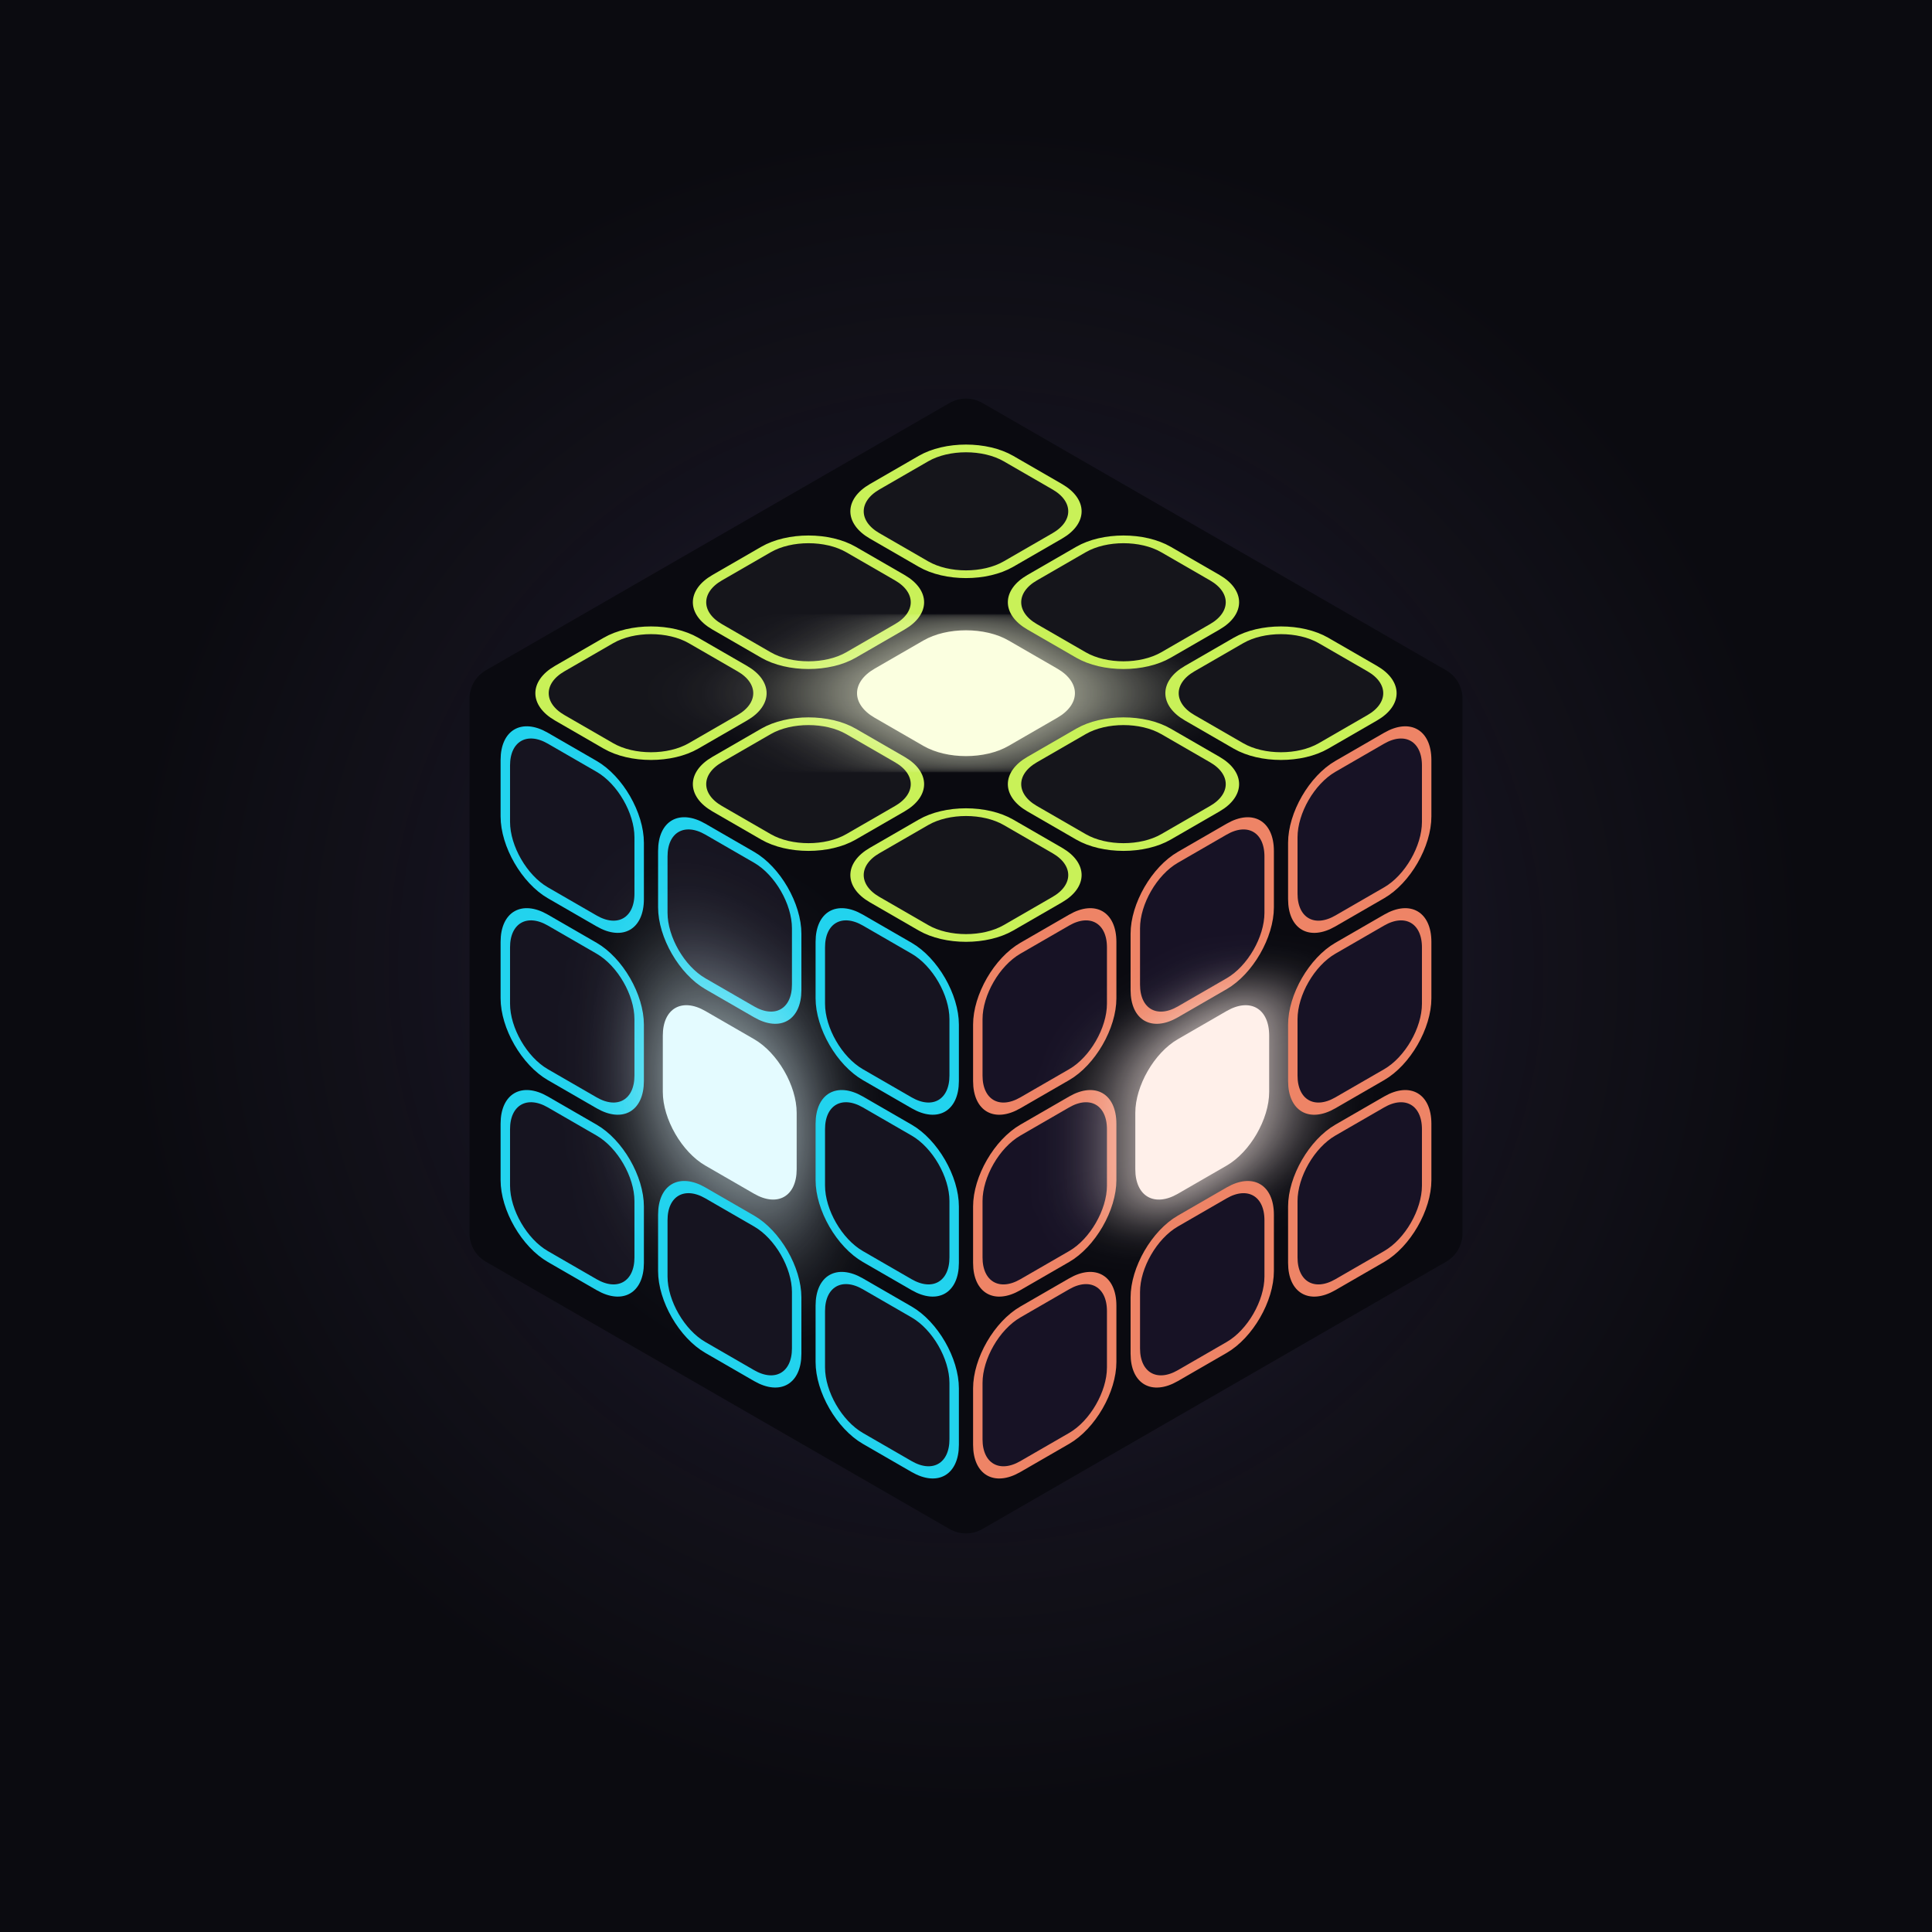
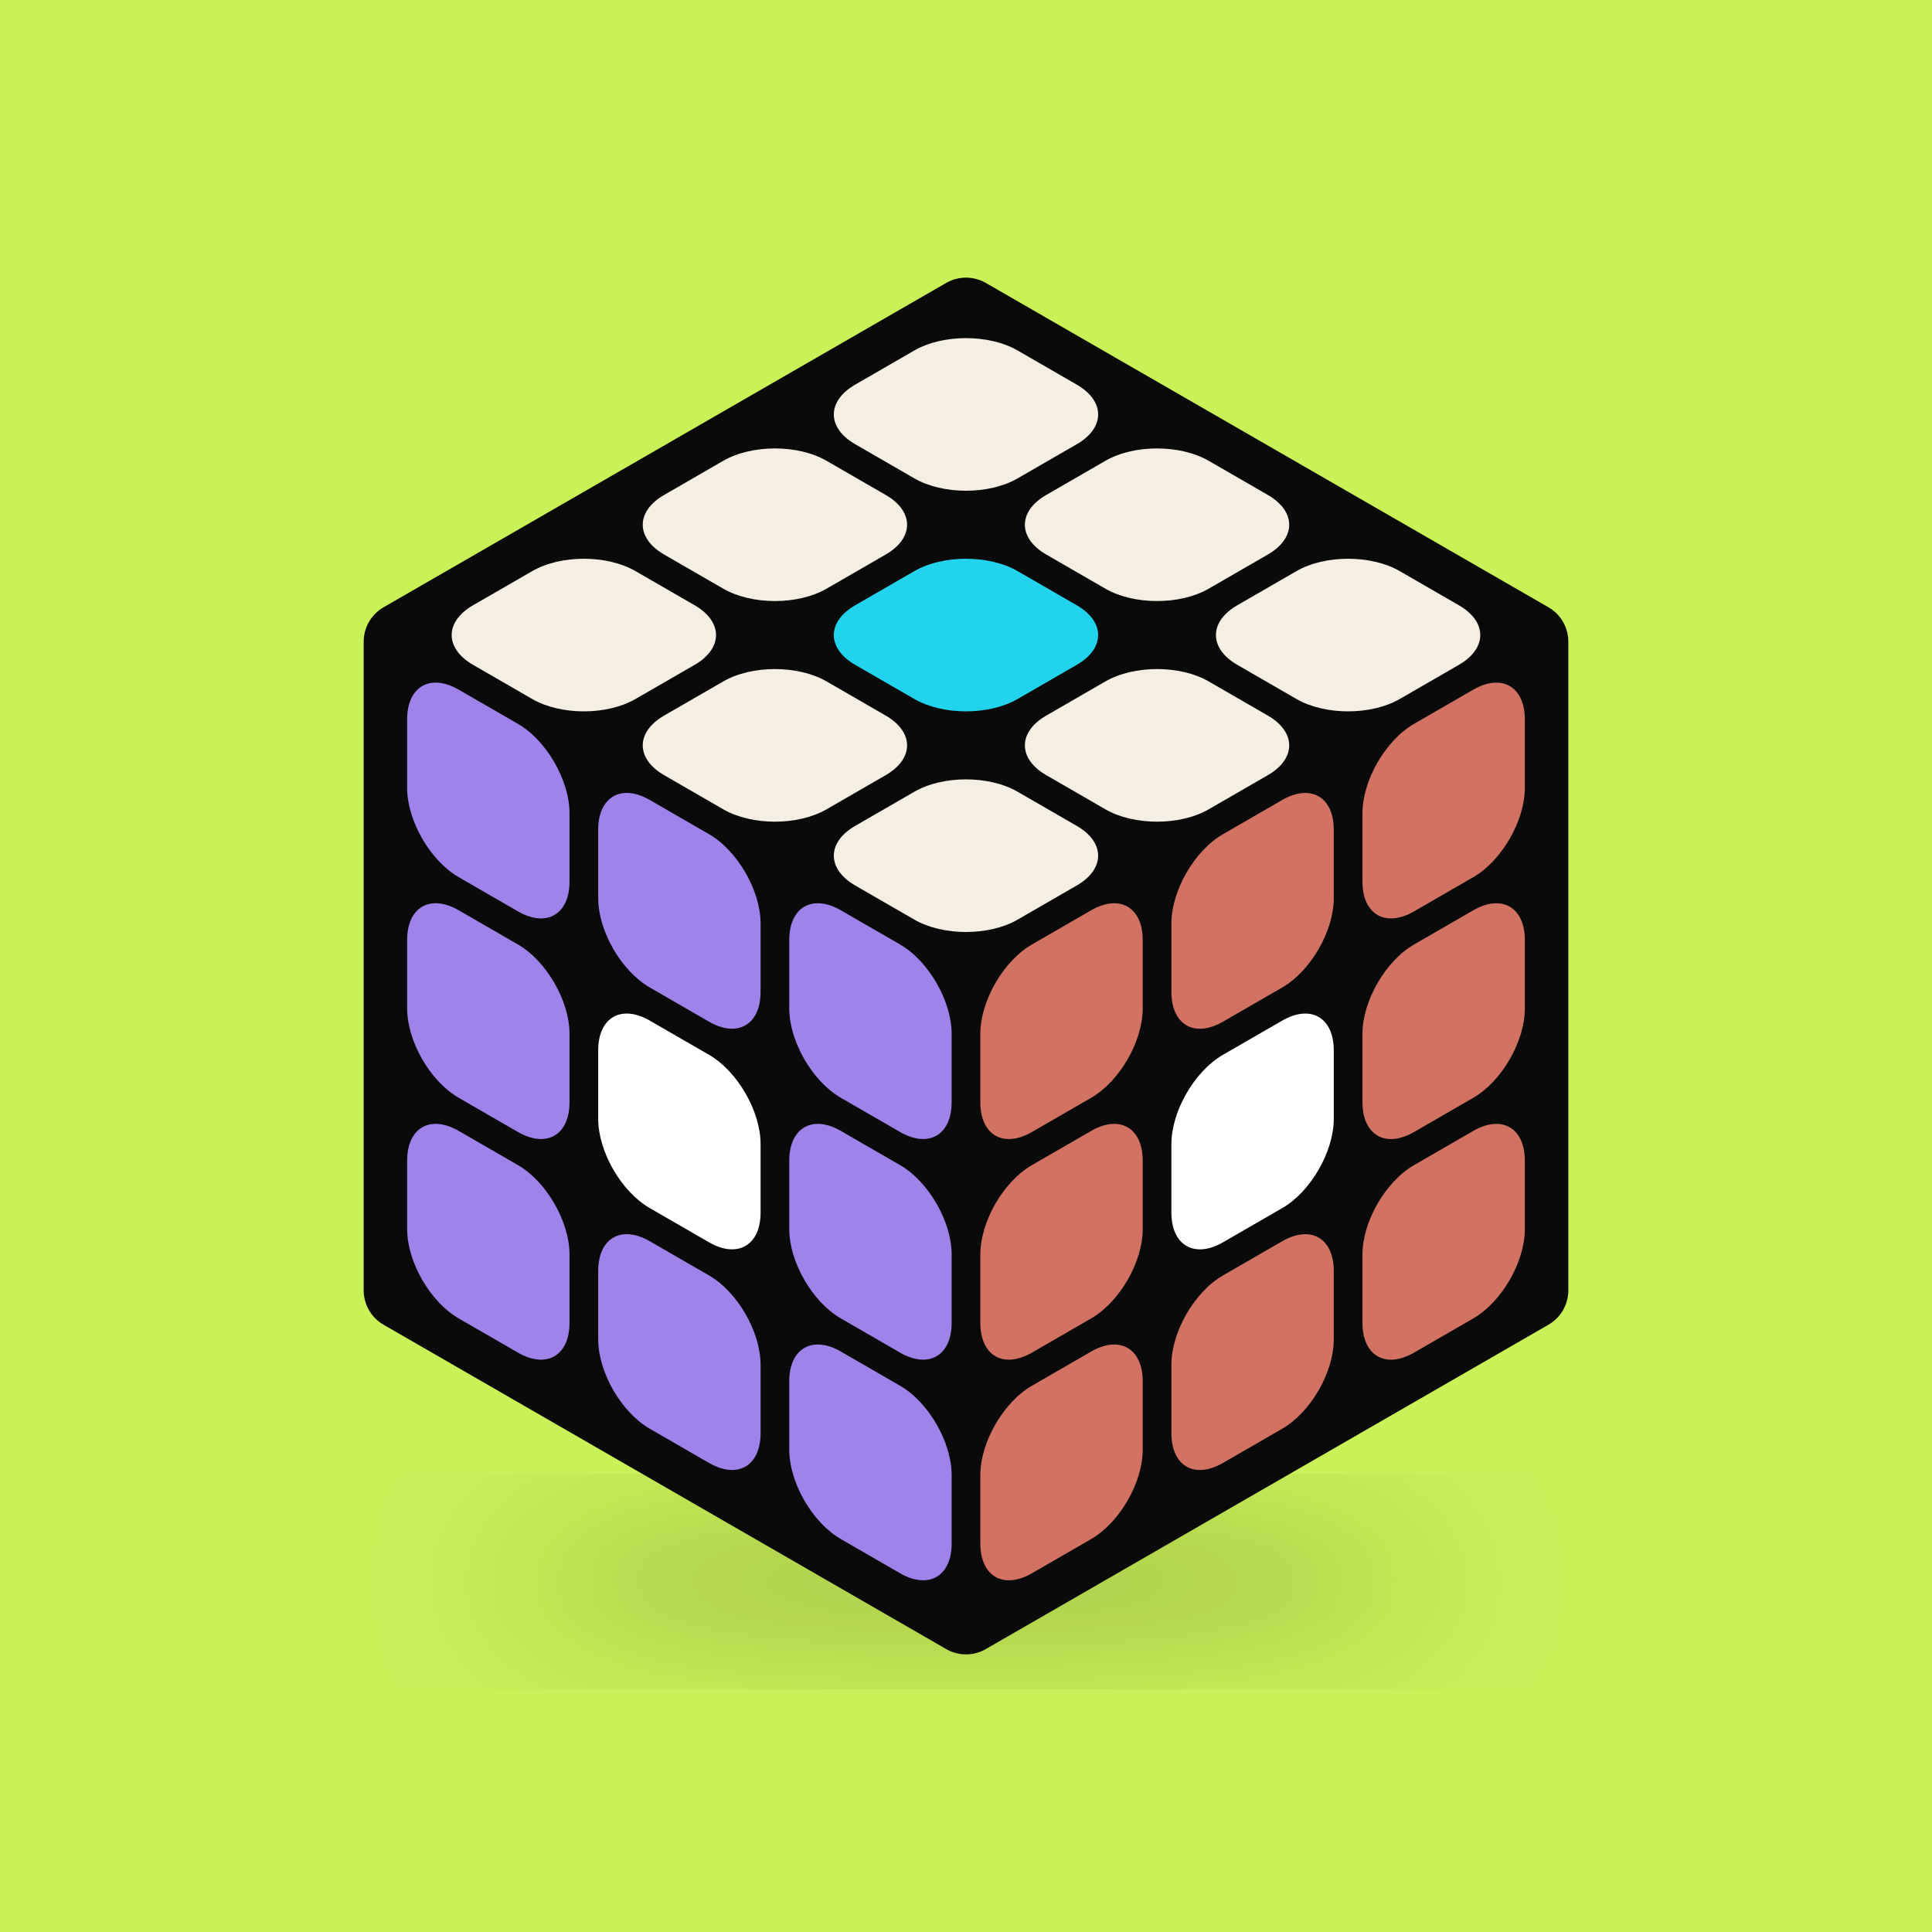
<svg xmlns="http://www.w3.org/2000/svg" viewBox="0 0 1080 1080" width="1080" height="1080">
  <defs>
    <filter id="glow" x="-80%" y="-80%" width="260%" height="260%">
      <feGaussianBlur stdDeviation="8" />
    </filter>
    <filter id="blur40" x="-50%" y="-50%" width="200%" height="200%">
      <feGaussianBlur stdDeviation="45" />
    </filter>
  </defs>
-   <defs>
-     <radialGradient id="rg" cx="50%" cy="50%" r="50%">
-       <stop offset="0" stop-color="#a98bf6" stop-opacity="0.2" />
-       <stop offset=".65" stop-color="#a98bf6" stop-opacity=".05" />
-       <stop offset="1" stop-color="#a98bf6" stop-opacity="0" />
-     </radialGradient>
-   </defs>
-   <rect width="1080" height="1080" fill="#0b0b10" />
-   <circle cx="540" cy="540" r="470" fill="url(#rg)" />
-   <g transform="translate(540,540) scale(3.05)">
-     <path d="M0,-98 L85,-49 L85,49 L0,98 L-85,49 L-85,-49Z" fill="#0a0a10" stroke="#0a0a10" stroke-width="12" stroke-linejoin="round" />
+   <rect width="1080" height="1080" fill="#c9f158" />
+   <ellipse cx="540" cy="884.1" rx="259.0" ry="30" fill="#000" opacity=".25" filter="url(#blur40)" />
+   <g transform="translate(540,540) scale(3.7)">
+     <path d="M0,-98 L85,-49 L85,49 L0,98 L-85,49 L-85,-49Z" fill="#0a0a0a" stroke="#0a0a0a" stroke-width="12" stroke-linejoin="round" />
    <g transform="matrix(0.866,-0.5,0.866,0.5,-86.6,-50)">
-       <rect x="2.5" y="2.5" width="28.33" height="28.33" rx="9" fill="#15151b" stroke="#c9f158" stroke-width="2" />
-       <rect x="2.5" y="35.833" width="28.33" height="28.33" rx="9" fill="#15151b" stroke="#c9f158" stroke-width="2" />
-       <rect x="2.5" y="69.166" width="28.33" height="28.33" rx="9" fill="#15151b" stroke="#c9f158" stroke-width="2" />
-       <rect x="35.833" y="2.5" width="28.33" height="28.33" rx="9" fill="#15151b" stroke="#c9f158" stroke-width="2" />
-       <rect x="32.833" y="32.833" width="34.33" height="34.33" rx="9" fill="#fbffe0" filter="url(#glow)" opacity=".8" />
-       <rect x="35.833" y="35.833" width="28.33" height="28.33" rx="9" fill="#fbffe0" />
-       <rect x="35.833" y="69.166" width="28.33" height="28.33" rx="9" fill="#15151b" stroke="#c9f158" stroke-width="2" />
-       <rect x="69.166" y="2.5" width="28.33" height="28.33" rx="9" fill="#15151b" stroke="#c9f158" stroke-width="2" />
-       <rect x="69.166" y="35.833" width="28.33" height="28.33" rx="9" fill="#15151b" stroke="#c9f158" stroke-width="2" />
-       <rect x="69.166" y="69.166" width="28.33" height="28.33" rx="9" fill="#15151b" stroke="#c9f158" stroke-width="2" />
+       <rect x="2.5" y="2.5" width="28.33" height="28.33" rx="9" fill="#f4efe2" />
+       <rect x="2.5" y="35.833" width="28.33" height="28.33" rx="9" fill="#f4efe2" />
+       <rect x="2.5" y="69.166" width="28.33" height="28.33" rx="9" fill="#f4efe2" />
+       <rect x="35.833" y="2.5" width="28.33" height="28.33" rx="9" fill="#f4efe2" />
+       <rect x="35.833" y="35.833" width="28.33" height="28.33" rx="9" fill="#22d3ee" />
+       <rect x="35.833" y="69.166" width="28.33" height="28.33" rx="9" fill="#f4efe2" />
+       <rect x="69.166" y="2.5" width="28.33" height="28.33" rx="9" fill="#f4efe2" />
+       <rect x="69.166" y="35.833" width="28.33" height="28.33" rx="9" fill="#f4efe2" />
+       <rect x="69.166" y="69.166" width="28.33" height="28.33" rx="9" fill="#f4efe2" />
    </g>
    <g transform="matrix(0.866,0.5,0,1,-86.6,-50)">
-       <rect x="2.5" y="2.5" width="28.33" height="28.33" rx="9" fill="#161420" stroke="#22d3ee" stroke-width="2" />
-       <rect x="2.5" y="35.833" width="28.33" height="28.33" rx="9" fill="#161420" stroke="#22d3ee" stroke-width="2" />
-       <rect x="2.5" y="69.166" width="28.33" height="28.33" rx="9" fill="#161420" stroke="#22d3ee" stroke-width="2" />
-       <rect x="35.833" y="2.5" width="28.33" height="28.33" rx="9" fill="#161420" stroke="#22d3ee" stroke-width="2" />
-       <rect x="32.833" y="32.833" width="34.33" height="34.33" rx="9" fill="#e4fbff" filter="url(#glow)" opacity=".8" />
-       <rect x="35.833" y="35.833" width="28.33" height="28.33" rx="9" fill="#e4fbff" />
-       <rect x="35.833" y="69.166" width="28.33" height="28.33" rx="9" fill="#161420" stroke="#22d3ee" stroke-width="2" />
-       <rect x="69.166" y="2.5" width="28.33" height="28.33" rx="9" fill="#161420" stroke="#22d3ee" stroke-width="2" />
-       <rect x="69.166" y="35.833" width="28.33" height="28.33" rx="9" fill="#161420" stroke="#22d3ee" stroke-width="2" />
-       <rect x="69.166" y="69.166" width="28.33" height="28.33" rx="9" fill="#161420" stroke="#22d3ee" stroke-width="2" />
+       <rect x="2.5" y="2.5" width="28.33" height="28.33" rx="9" fill="#9f82ea" />
+       <rect x="2.5" y="35.833" width="28.33" height="28.33" rx="9" fill="#9f82ea" />
+       <rect x="2.5" y="69.166" width="28.33" height="28.33" rx="9" fill="#9f82ea" />
+       <rect x="35.833" y="2.5" width="28.33" height="28.33" rx="9" fill="#9f82ea" />
+       <rect x="35.833" y="35.833" width="28.33" height="28.33" rx="9" fill="#ffffff" />
+       <rect x="35.833" y="69.166" width="28.33" height="28.33" rx="9" fill="#9f82ea" />
+       <rect x="69.166" y="2.5" width="28.33" height="28.33" rx="9" fill="#9f82ea" />
+       <rect x="69.166" y="35.833" width="28.33" height="28.33" rx="9" fill="#9f82ea" />
+       <rect x="69.166" y="69.166" width="28.33" height="28.33" rx="9" fill="#9f82ea" />
    </g>
    <g transform="matrix(0.866,-0.5,0,1,0,0)">
-       <rect x="2.5" y="2.5" width="28.33" height="28.33" rx="9" fill="#171225" stroke="#ee8466" stroke-width="2" />
-       <rect x="2.5" y="35.833" width="28.33" height="28.33" rx="9" fill="#171225" stroke="#ee8466" stroke-width="2" />
-       <rect x="2.5" y="69.166" width="28.33" height="28.33" rx="9" fill="#171225" stroke="#ee8466" stroke-width="2" />
-       <rect x="35.833" y="2.5" width="28.33" height="28.33" rx="9" fill="#171225" stroke="#ee8466" stroke-width="2" />
-       <rect x="32.833" y="32.833" width="34.33" height="34.33" rx="9" fill="#fff0ea" filter="url(#glow)" opacity=".8" />
-       <rect x="35.833" y="35.833" width="28.33" height="28.33" rx="9" fill="#fff0ea" />
-       <rect x="35.833" y="69.166" width="28.33" height="28.33" rx="9" fill="#171225" stroke="#ee8466" stroke-width="2" />
-       <rect x="69.166" y="2.5" width="28.33" height="28.33" rx="9" fill="#171225" stroke="#ee8466" stroke-width="2" />
-       <rect x="69.166" y="35.833" width="28.33" height="28.33" rx="9" fill="#171225" stroke="#ee8466" stroke-width="2" />
-       <rect x="69.166" y="69.166" width="28.33" height="28.33" rx="9" fill="#171225" stroke="#ee8466" stroke-width="2" />
+       <rect x="2.5" y="2.5" width="28.33" height="28.33" rx="9" fill="#d17263" />
+       <rect x="2.5" y="35.833" width="28.33" height="28.33" rx="9" fill="#d17263" />
+       <rect x="2.5" y="69.166" width="28.33" height="28.33" rx="9" fill="#d17263" />
+       <rect x="35.833" y="2.5" width="28.33" height="28.33" rx="9" fill="#d17263" />
+       <rect x="35.833" y="35.833" width="28.33" height="28.33" rx="9" fill="#ffffff" />
+       <rect x="35.833" y="69.166" width="28.33" height="28.33" rx="9" fill="#d17263" />
+       <rect x="69.166" y="2.5" width="28.33" height="28.33" rx="9" fill="#d17263" />
+       <rect x="69.166" y="35.833" width="28.33" height="28.33" rx="9" fill="#d17263" />
+       <rect x="69.166" y="69.166" width="28.33" height="28.33" rx="9" fill="#d17263" />
    </g>
  </g>
</svg>
